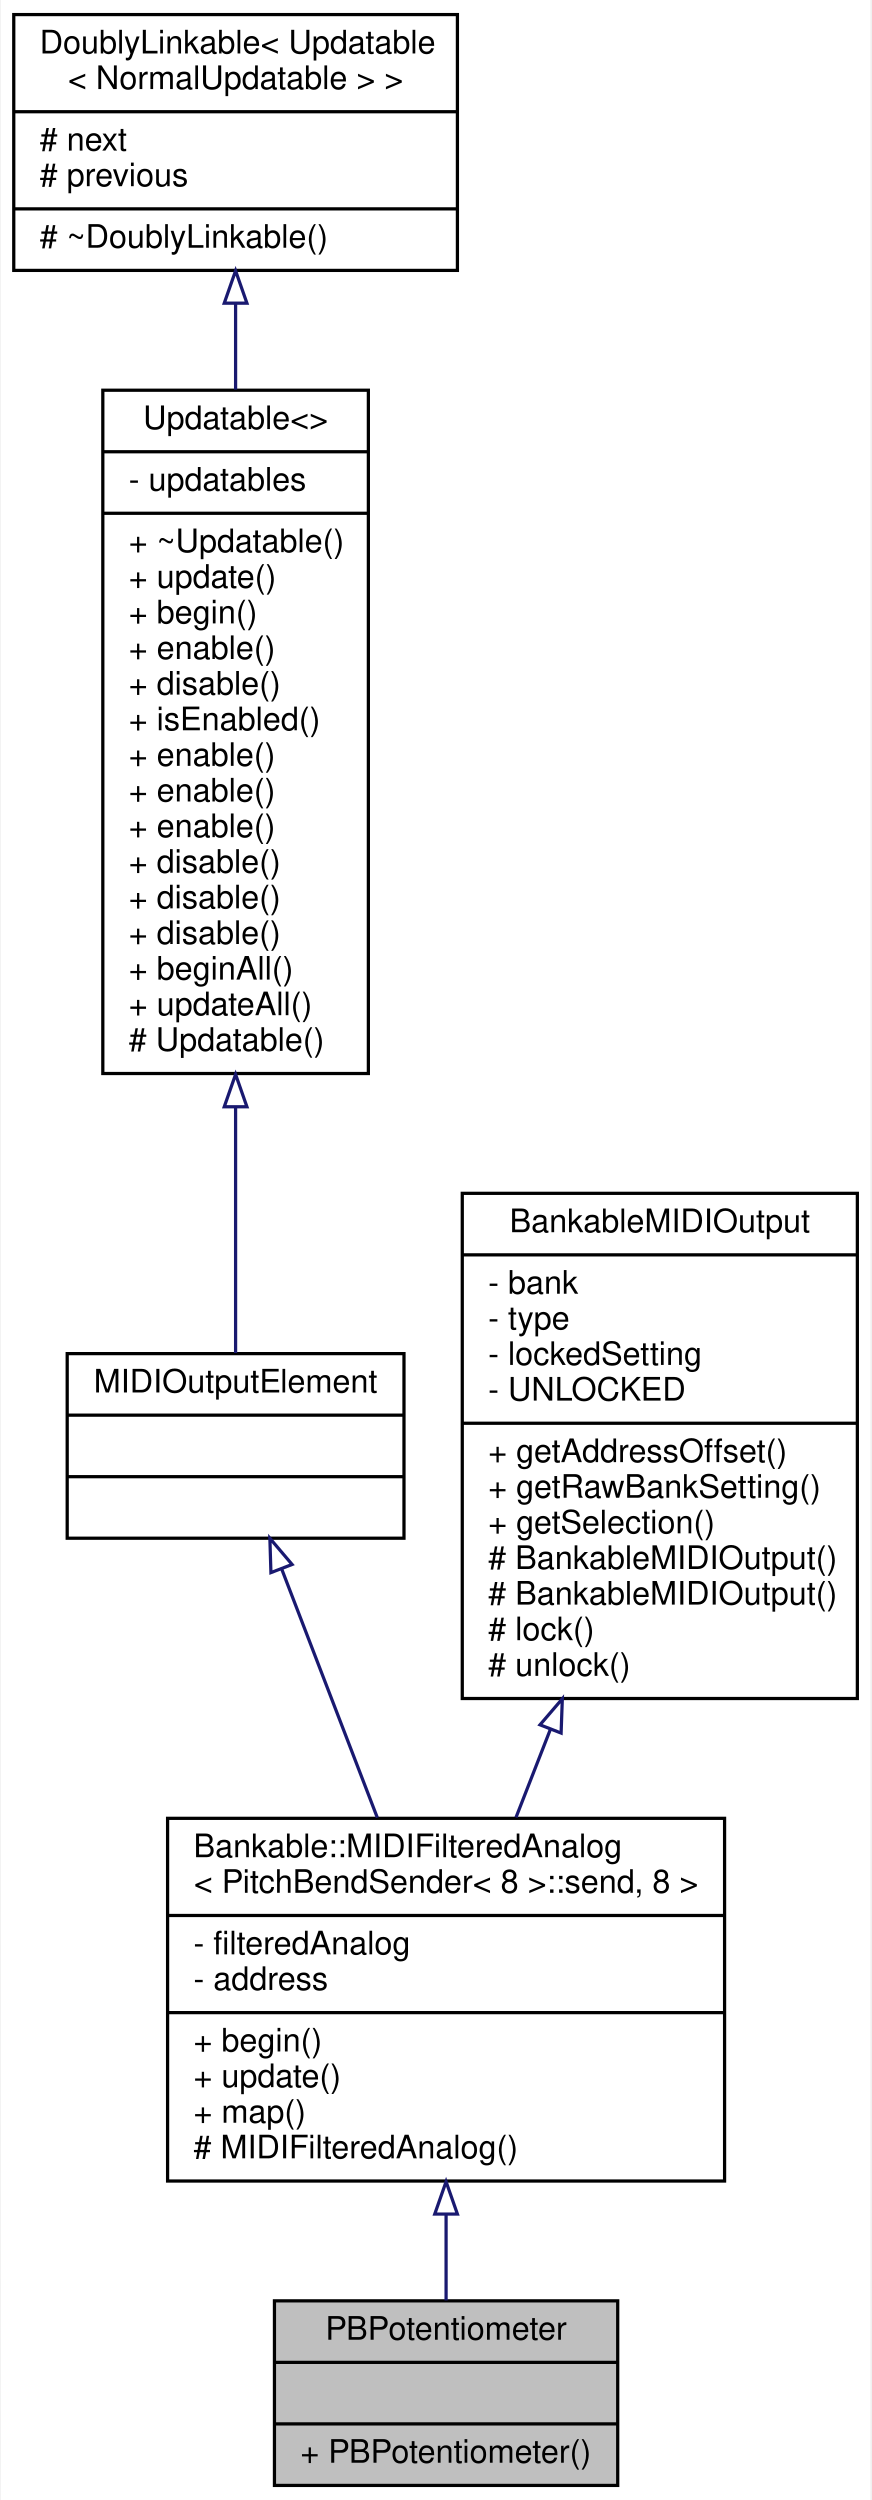
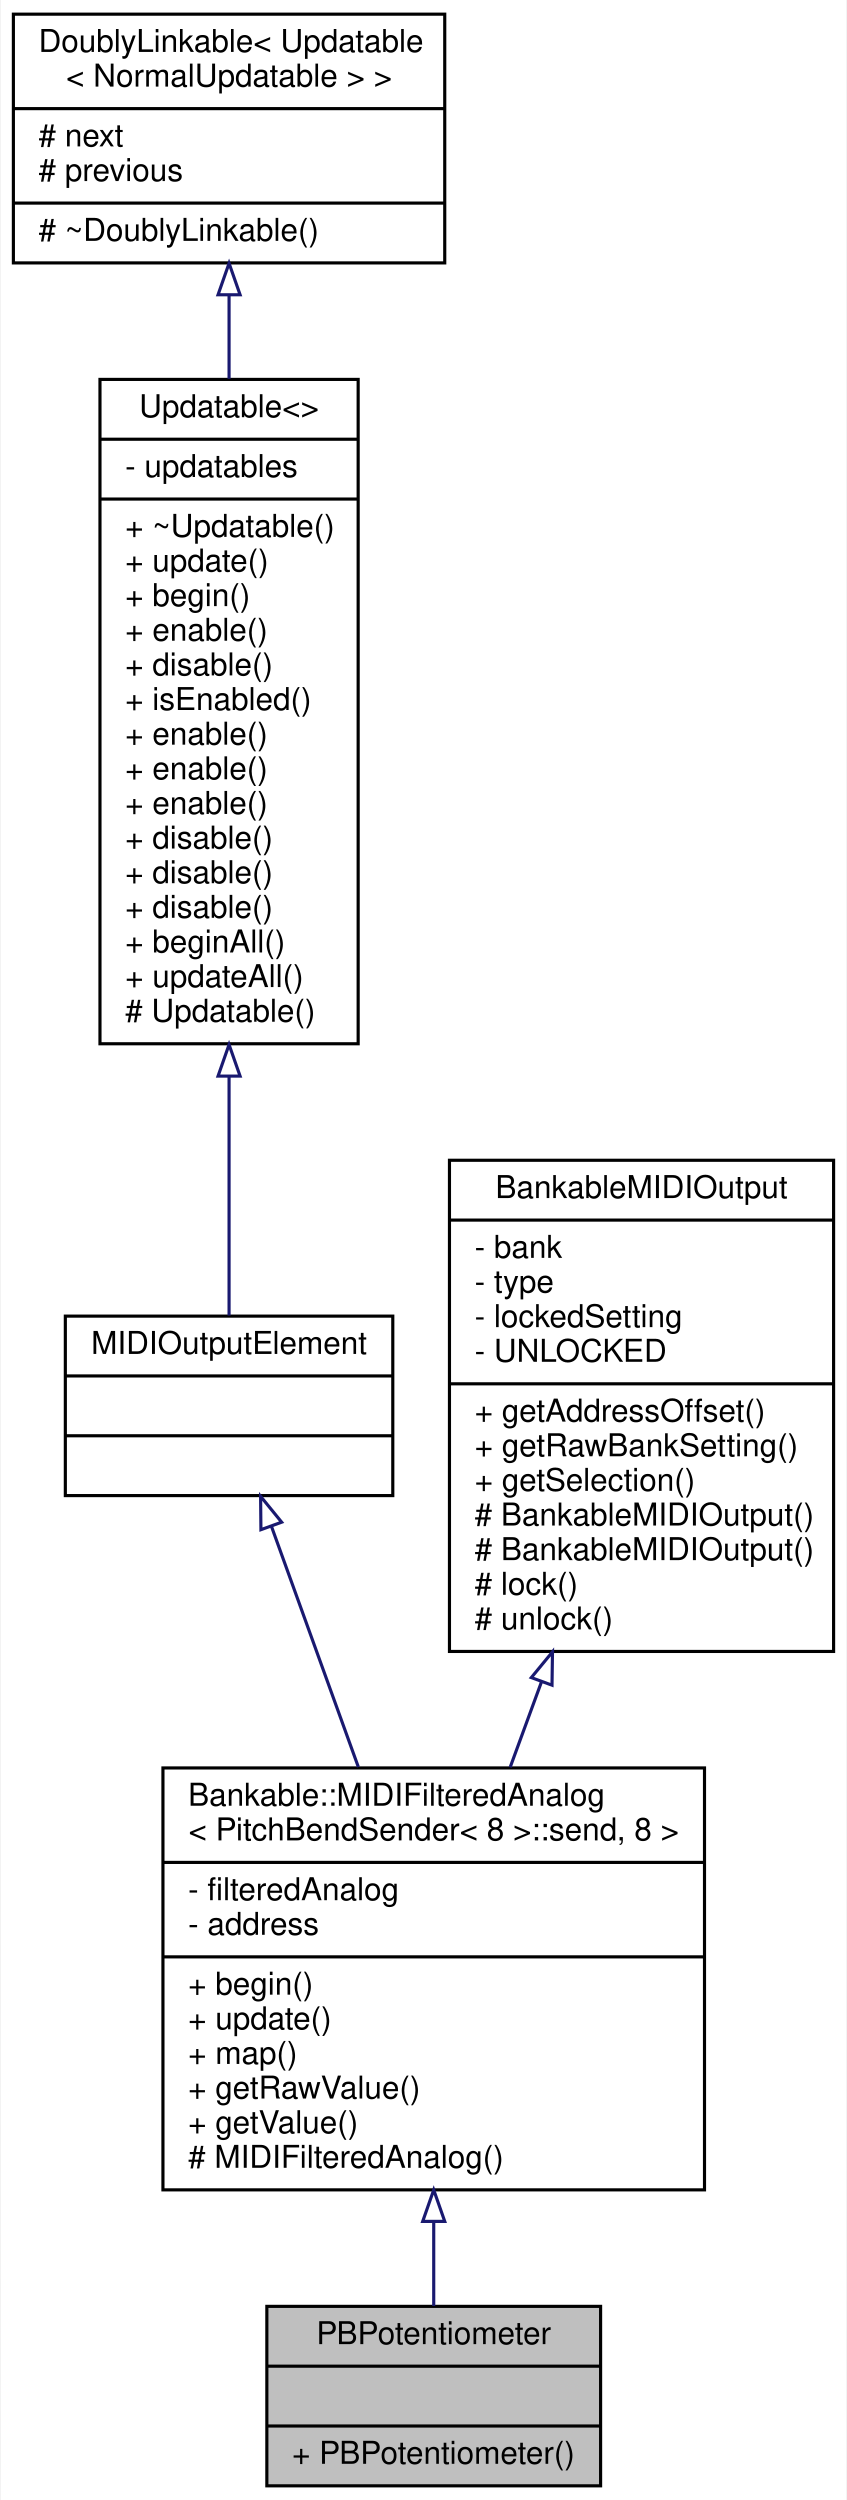
- <svg xmlns="http://www.w3.org/2000/svg" xmlns:xlink="http://www.w3.org/1999/xlink" width="269pt" height="772pt" viewBox="0.00 0.00 268.50 772.00">
-   <g id="graph0" class="graph" transform="scale(1 1) rotate(0) translate(4 768)">
-     <polygon fill="white" stroke="none" points="-4,4 -4,-768 264.5,-768 264.5,4 -4,4" />
+ <svg xmlns="http://www.w3.org/2000/svg" xmlns:xlink="http://www.w3.org/1999/xlink" width="269pt" height="794pt" viewBox="0.00 0.00 268.50 794.00">
+   <g id="graph0" class="graph" transform="scale(1 1) rotate(0) translate(4 790)">
+     <polygon fill="white" stroke="none" points="-4,4 -4,-790 264.5,-790 264.5,4 -4,4" />
    <g id="node1" class="node">
      <g id="a_node1">
        <a xlink:title="A class of MIDIOutputElements that read the analog input from a potentiometer or fader,...">
          <polygon fill="#bfbfbf" stroke="black" points="80.5,-0.5 80.5,-57.5 186.5,-57.5 186.5,-0.5 80.5,-0.5" />
          <text text-anchor="middle" x="133.5" y="-45.5" font-family="Helvetica,sans-Serif" font-size="10.00">PBPotentiometer</text>
          <polyline fill="none" stroke="black" points="80.5,-38.5 186.5,-38.5 " />
          <text text-anchor="middle" x="133.5" y="-26.5" font-family="Helvetica,sans-Serif" font-size="10.00"> </text>
          <polyline fill="none" stroke="black" points="80.5,-19.5 186.5,-19.5 " />
          <text text-anchor="start" x="88.5" y="-7.5" font-family="Helvetica,sans-Serif" font-size="10.00">+ PBPotentiometer()</text>
        </a>
      </g>
    </g>
    <g id="node2" class="node">
      <g id="a_node2">
        <a xlink:href="../../db/ddc/classBankable_1_1MIDIFilteredAnalog.html" target="_top" xlink:title=" ">
-           <polygon fill="white" stroke="black" points="47.5,-94.5 47.5,-206.5 219.5,-206.5 219.5,-94.5 47.5,-94.5" />
-           <text text-anchor="start" x="55.5" y="-194.5" font-family="Helvetica,sans-Serif" font-size="10.00">Bankable::MIDIFilteredAnalog</text>
-           <text text-anchor="middle" x="133.5" y="-183.5" font-family="Helvetica,sans-Serif" font-size="10.00">&lt; PitchBendSender&lt; 8 &gt;::send, 8 &gt;</text>
-           <polyline fill="none" stroke="black" points="47.5,-176.5 219.5,-176.5 " />
-           <text text-anchor="start" x="55.5" y="-164.5" font-family="Helvetica,sans-Serif" font-size="10.00">- filteredAnalog</text>
-           <text text-anchor="start" x="55.5" y="-153.5" font-family="Helvetica,sans-Serif" font-size="10.00">- address</text>
-           <polyline fill="none" stroke="black" points="47.5,-146.5 219.5,-146.5 " />
-           <text text-anchor="start" x="55.5" y="-134.5" font-family="Helvetica,sans-Serif" font-size="10.00">+ begin()</text>
-           <text text-anchor="start" x="55.5" y="-123.5" font-family="Helvetica,sans-Serif" font-size="10.00">+ update()</text>
-           <text text-anchor="start" x="55.5" y="-112.5" font-family="Helvetica,sans-Serif" font-size="10.00">+ map()</text>
+           <polygon fill="white" stroke="black" points="47.5,-94.5 47.5,-228.5 219.5,-228.5 219.5,-94.5 47.5,-94.5" />
+           <text text-anchor="start" x="55.5" y="-216.5" font-family="Helvetica,sans-Serif" font-size="10.00">Bankable::MIDIFilteredAnalog</text>
+           <text text-anchor="middle" x="133.5" y="-205.5" font-family="Helvetica,sans-Serif" font-size="10.00">&lt; PitchBendSender&lt; 8 &gt;::send, 8 &gt;</text>
+           <polyline fill="none" stroke="black" points="47.5,-198.5 219.5,-198.5 " />
+           <text text-anchor="start" x="55.5" y="-186.5" font-family="Helvetica,sans-Serif" font-size="10.00">- filteredAnalog</text>
+           <text text-anchor="start" x="55.5" y="-175.5" font-family="Helvetica,sans-Serif" font-size="10.00">- address</text>
+           <polyline fill="none" stroke="black" points="47.5,-168.5 219.5,-168.5 " />
+           <text text-anchor="start" x="55.5" y="-156.5" font-family="Helvetica,sans-Serif" font-size="10.00">+ begin()</text>
+           <text text-anchor="start" x="55.5" y="-145.5" font-family="Helvetica,sans-Serif" font-size="10.00">+ update()</text>
+           <text text-anchor="start" x="55.5" y="-134.5" font-family="Helvetica,sans-Serif" font-size="10.00">+ map()</text>
+           <text text-anchor="start" x="55.5" y="-123.5" font-family="Helvetica,sans-Serif" font-size="10.00">+ getRawValue()</text>
+           <text text-anchor="start" x="55.5" y="-112.5" font-family="Helvetica,sans-Serif" font-size="10.00">+ getValue()</text>
          <text text-anchor="start" x="55.5" y="-101.5" font-family="Helvetica,sans-Serif" font-size="10.00"># MIDIFilteredAnalog()</text>
        </a>
      </g>
    </g>
    <g id="edge1" class="edge">
-       <path fill="none" stroke="midnightblue" d="M133.5,-84.146C133.5,-74.817 133.5,-65.672 133.5,-57.632" />
-       <polygon fill="none" stroke="midnightblue" points="130,-84.297 133.5,-94.297 137,-84.297 130,-84.297" />
+       <path fill="none" stroke="midnightblue" d="M133.5,-84.457C133.5,-74.909 133.5,-65.678 133.5,-57.613" />
+       <polygon fill="none" stroke="midnightblue" points="130,-84.485 133.5,-94.485 137,-84.485 130,-84.485" />
    </g>
    <g id="node3" class="node">
      <g id="a_node3">
        <a xlink:href="../../dc/dc9/structMIDIOutputElement.html" target="_top" xlink:title=" ">
-           <polygon fill="white" stroke="black" points="16.5,-293 16.5,-350 120.5,-350 120.5,-293 16.5,-293" />
-           <text text-anchor="middle" x="68.5" y="-338" font-family="Helvetica,sans-Serif" font-size="10.00">MIDIOutputElement</text>
-           <polyline fill="none" stroke="black" points="16.5,-331 120.5,-331 " />
-           <text text-anchor="middle" x="68.5" y="-319" font-family="Helvetica,sans-Serif" font-size="10.00"> </text>
-           <polyline fill="none" stroke="black" points="16.5,-312 120.5,-312 " />
-           <text text-anchor="middle" x="68.5" y="-300" font-family="Helvetica,sans-Serif" font-size="10.00"> </text>
+           <polygon fill="white" stroke="black" points="16.5,-315 16.5,-372 120.5,-372 120.5,-315 16.5,-315" />
+           <text text-anchor="middle" x="68.5" y="-360" font-family="Helvetica,sans-Serif" font-size="10.00">MIDIOutputElement</text>
+           <polyline fill="none" stroke="black" points="16.5,-353 120.5,-353 " />
+           <text text-anchor="middle" x="68.5" y="-341" font-family="Helvetica,sans-Serif" font-size="10.00"> </text>
+           <polyline fill="none" stroke="black" points="16.5,-334 120.5,-334 " />
+           <text text-anchor="middle" x="68.5" y="-322" font-family="Helvetica,sans-Serif" font-size="10.00"> </text>
        </a>
      </g>
    </g>
    <g id="edge2" class="edge">
-       <path fill="none" stroke="midnightblue" d="M82.746,-283.46C91.393,-260.978 102.592,-231.862 112.269,-206.701" />
-       <polygon fill="none" stroke="midnightblue" points="79.411,-282.381 79.088,-292.971 85.945,-284.894 79.411,-282.381" />
+       <path fill="none" stroke="midnightblue" d="M81.995,-305.13C89.957,-283.082 100.264,-254.537 109.565,-228.782" />
+       <polygon fill="none" stroke="midnightblue" points="78.618,-304.175 78.514,-314.769 85.202,-306.553 78.618,-304.175" />
    </g>
    <g id="node4" class="node">
      <g id="a_node4">
        <a xlink:href="../../d5/de0/classUpdatable.html" target="_top" xlink:title=" ">
-           <polygon fill="white" stroke="black" points="27.5,-436.5 27.5,-647.5 109.5,-647.5 109.5,-436.5 27.5,-436.5" />
-           <text text-anchor="middle" x="68.5" y="-635.5" font-family="Helvetica,sans-Serif" font-size="10.00">Updatable&lt;&gt;</text>
-           <polyline fill="none" stroke="black" points="27.5,-628.5 109.5,-628.5 " />
-           <text text-anchor="start" x="35.5" y="-616.5" font-family="Helvetica,sans-Serif" font-size="10.00">- updatables</text>
-           <polyline fill="none" stroke="black" points="27.5,-609.5 109.5,-609.5 " />
-           <text text-anchor="start" x="35.5" y="-597.5" font-family="Helvetica,sans-Serif" font-size="10.00">+ ~Updatable()</text>
-           <text text-anchor="start" x="35.5" y="-586.5" font-family="Helvetica,sans-Serif" font-size="10.00">+ update()</text>
-           <text text-anchor="start" x="35.5" y="-575.5" font-family="Helvetica,sans-Serif" font-size="10.00">+ begin()</text>
-           <text text-anchor="start" x="35.5" y="-564.5" font-family="Helvetica,sans-Serif" font-size="10.00">+ enable()</text>
-           <text text-anchor="start" x="35.5" y="-553.5" font-family="Helvetica,sans-Serif" font-size="10.00">+ disable()</text>
-           <text text-anchor="start" x="35.5" y="-542.5" font-family="Helvetica,sans-Serif" font-size="10.00">+ isEnabled()</text>
+           <polygon fill="white" stroke="black" points="27.5,-458.5 27.5,-669.5 109.5,-669.5 109.5,-458.5 27.5,-458.5" />
+           <text text-anchor="middle" x="68.5" y="-657.5" font-family="Helvetica,sans-Serif" font-size="10.00">Updatable&lt;&gt;</text>
+           <polyline fill="none" stroke="black" points="27.5,-650.5 109.5,-650.5 " />
+           <text text-anchor="start" x="35.5" y="-638.5" font-family="Helvetica,sans-Serif" font-size="10.00">- updatables</text>
+           <polyline fill="none" stroke="black" points="27.5,-631.5 109.5,-631.5 " />
+           <text text-anchor="start" x="35.5" y="-619.5" font-family="Helvetica,sans-Serif" font-size="10.00">+ ~Updatable()</text>
+           <text text-anchor="start" x="35.5" y="-608.5" font-family="Helvetica,sans-Serif" font-size="10.00">+ update()</text>
+           <text text-anchor="start" x="35.5" y="-597.5" font-family="Helvetica,sans-Serif" font-size="10.00">+ begin()</text>
+           <text text-anchor="start" x="35.5" y="-586.5" font-family="Helvetica,sans-Serif" font-size="10.00">+ enable()</text>
+           <text text-anchor="start" x="35.5" y="-575.5" font-family="Helvetica,sans-Serif" font-size="10.00">+ disable()</text>
+           <text text-anchor="start" x="35.5" y="-564.5" font-family="Helvetica,sans-Serif" font-size="10.00">+ isEnabled()</text>
+           <text text-anchor="start" x="35.5" y="-553.5" font-family="Helvetica,sans-Serif" font-size="10.00">+ enable()</text>
+           <text text-anchor="start" x="35.5" y="-542.5" font-family="Helvetica,sans-Serif" font-size="10.00">+ enable()</text>
          <text text-anchor="start" x="35.5" y="-531.5" font-family="Helvetica,sans-Serif" font-size="10.00">+ enable()</text>
-           <text text-anchor="start" x="35.5" y="-520.5" font-family="Helvetica,sans-Serif" font-size="10.00">+ enable()</text>
-           <text text-anchor="start" x="35.5" y="-509.5" font-family="Helvetica,sans-Serif" font-size="10.00">+ enable()</text>
+           <text text-anchor="start" x="35.5" y="-520.5" font-family="Helvetica,sans-Serif" font-size="10.00">+ disable()</text>
+           <text text-anchor="start" x="35.5" y="-509.5" font-family="Helvetica,sans-Serif" font-size="10.00">+ disable()</text>
          <text text-anchor="start" x="35.5" y="-498.5" font-family="Helvetica,sans-Serif" font-size="10.00">+ disable()</text>
-           <text text-anchor="start" x="35.5" y="-487.5" font-family="Helvetica,sans-Serif" font-size="10.00">+ disable()</text>
-           <text text-anchor="start" x="35.5" y="-476.5" font-family="Helvetica,sans-Serif" font-size="10.00">+ disable()</text>
-           <text text-anchor="start" x="35.5" y="-465.5" font-family="Helvetica,sans-Serif" font-size="10.00">+ beginAll()</text>
-           <text text-anchor="start" x="35.5" y="-454.5" font-family="Helvetica,sans-Serif" font-size="10.00">+ updateAll()</text>
-           <text text-anchor="start" x="35.5" y="-443.5" font-family="Helvetica,sans-Serif" font-size="10.00"># Updatable()</text>
+           <text text-anchor="start" x="35.5" y="-487.5" font-family="Helvetica,sans-Serif" font-size="10.00">+ beginAll()</text>
+           <text text-anchor="start" x="35.5" y="-476.5" font-family="Helvetica,sans-Serif" font-size="10.00">+ updateAll()</text>
+           <text text-anchor="start" x="35.5" y="-465.5" font-family="Helvetica,sans-Serif" font-size="10.00"># Updatable()</text>
        </a>
      </g>
    </g>
    <g id="edge3" class="edge">
-       <path fill="none" stroke="midnightblue" d="M68.5,-426.176C68.5,-397.775 68.5,-369.878 68.5,-350.189" />
-       <polygon fill="none" stroke="midnightblue" points="65,-426.23 68.5,-436.23 72,-426.23 65,-426.23" />
+       <path fill="none" stroke="midnightblue" d="M68.5,-448.176C68.5,-419.775 68.5,-391.878 68.5,-372.189" />
+       <polygon fill="none" stroke="midnightblue" points="65,-448.23 68.5,-458.23 72,-448.23 65,-448.23" />
    </g>
    <g id="node5" class="node">
      <g id="a_node5">
        <a xlink:href="../../d4/d23/classDoublyLinkable.html" target="_top" xlink:title=" ">
-           <polygon fill="white" stroke="black" points="0,-684.5 0,-763.5 137,-763.5 137,-684.5 0,-684.5" />
-           <text text-anchor="start" x="8" y="-751.5" font-family="Helvetica,sans-Serif" font-size="10.00">DoublyLinkable&lt; Updatable</text>
-           <text text-anchor="middle" x="68.5" y="-740.5" font-family="Helvetica,sans-Serif" font-size="10.00">&lt; NormalUpdatable &gt; &gt;</text>
-           <polyline fill="none" stroke="black" points="0,-733.5 137,-733.5 " />
-           <text text-anchor="start" x="8" y="-721.5" font-family="Helvetica,sans-Serif" font-size="10.00"># next</text>
-           <text text-anchor="start" x="8" y="-710.5" font-family="Helvetica,sans-Serif" font-size="10.00"># previous</text>
-           <polyline fill="none" stroke="black" points="0,-703.5 137,-703.5 " />
-           <text text-anchor="start" x="8" y="-691.5" font-family="Helvetica,sans-Serif" font-size="10.00"># ~DoublyLinkable()</text>
+           <polygon fill="white" stroke="black" points="0,-706.5 0,-785.5 137,-785.5 137,-706.5 0,-706.5" />
+           <text text-anchor="start" x="8" y="-773.5" font-family="Helvetica,sans-Serif" font-size="10.00">DoublyLinkable&lt; Updatable</text>
+           <text text-anchor="middle" x="68.5" y="-762.5" font-family="Helvetica,sans-Serif" font-size="10.00">&lt; NormalUpdatable &gt; &gt;</text>
+           <polyline fill="none" stroke="black" points="0,-755.5 137,-755.5 " />
+           <text text-anchor="start" x="8" y="-743.5" font-family="Helvetica,sans-Serif" font-size="10.00"># next</text>
+           <text text-anchor="start" x="8" y="-732.5" font-family="Helvetica,sans-Serif" font-size="10.00"># previous</text>
+           <polyline fill="none" stroke="black" points="0,-725.5 137,-725.5 " />
+           <text text-anchor="start" x="8" y="-713.5" font-family="Helvetica,sans-Serif" font-size="10.00"># ~DoublyLinkable()</text>
        </a>
      </g>
    </g>
    <g id="edge4" class="edge">
-       <path fill="none" stroke="midnightblue" d="M68.5,-674.16C68.5,-665.809 68.5,-656.856 68.5,-647.694" />
-       <polygon fill="none" stroke="midnightblue" points="65,-674.385 68.5,-684.385 72,-674.386 65,-674.385" />
+       <path fill="none" stroke="midnightblue" d="M68.5,-696.16C68.5,-687.809 68.5,-678.856 68.5,-669.694" />
+       <polygon fill="none" stroke="midnightblue" points="65,-696.385 68.5,-706.385 72,-696.386 65,-696.385" />
    </g>
    <g id="node6" class="node">
      <g id="a_node6">
        <a xlink:href="../../d3/d43/classBankableMIDIOutput.html" target="_top" xlink:title="A base class for all MIDIOutputElement::s that can be banked.">
-           <polygon fill="white" stroke="black" points="138.5,-243.5 138.5,-399.5 260.5,-399.5 260.5,-243.5 138.5,-243.5" />
-           <text text-anchor="middle" x="199.5" y="-387.5" font-family="Helvetica,sans-Serif" font-size="10.00">BankableMIDIOutput</text>
-           <polyline fill="none" stroke="black" points="138.5,-380.5 260.5,-380.5 " />
-           <text text-anchor="start" x="146.5" y="-368.5" font-family="Helvetica,sans-Serif" font-size="10.00">- bank</text>
-           <text text-anchor="start" x="146.5" y="-357.5" font-family="Helvetica,sans-Serif" font-size="10.00">- type</text>
-           <text text-anchor="start" x="146.5" y="-346.5" font-family="Helvetica,sans-Serif" font-size="10.00">- lockedSetting</text>
-           <text text-anchor="start" x="146.5" y="-335.5" font-family="Helvetica,sans-Serif" font-size="10.00">- UNLOCKED</text>
-           <polyline fill="none" stroke="black" points="138.5,-328.5 260.5,-328.5 " />
-           <text text-anchor="start" x="146.5" y="-316.5" font-family="Helvetica,sans-Serif" font-size="10.00">+ getAddressOffset()</text>
-           <text text-anchor="start" x="146.5" y="-305.5" font-family="Helvetica,sans-Serif" font-size="10.00">+ getRawBankSetting()</text>
-           <text text-anchor="start" x="146.5" y="-294.5" font-family="Helvetica,sans-Serif" font-size="10.00">+ getSelection()</text>
-           <text text-anchor="start" x="146.5" y="-283.5" font-family="Helvetica,sans-Serif" font-size="10.00"># BankableMIDIOutput()</text>
-           <text text-anchor="start" x="146.5" y="-272.5" font-family="Helvetica,sans-Serif" font-size="10.00"># BankableMIDIOutput()</text>
-           <text text-anchor="start" x="146.5" y="-261.5" font-family="Helvetica,sans-Serif" font-size="10.00"># lock()</text>
-           <text text-anchor="start" x="146.5" y="-250.5" font-family="Helvetica,sans-Serif" font-size="10.00"># unlock()</text>
+           <polygon fill="white" stroke="black" points="138.5,-265.5 138.5,-421.5 260.5,-421.5 260.5,-265.5 138.5,-265.5" />
+           <text text-anchor="middle" x="199.5" y="-409.5" font-family="Helvetica,sans-Serif" font-size="10.00">BankableMIDIOutput</text>
+           <polyline fill="none" stroke="black" points="138.5,-402.5 260.5,-402.5 " />
+           <text text-anchor="start" x="146.5" y="-390.5" font-family="Helvetica,sans-Serif" font-size="10.00">- bank</text>
+           <text text-anchor="start" x="146.5" y="-379.5" font-family="Helvetica,sans-Serif" font-size="10.00">- type</text>
+           <text text-anchor="start" x="146.5" y="-368.5" font-family="Helvetica,sans-Serif" font-size="10.00">- lockedSetting</text>
+           <text text-anchor="start" x="146.5" y="-357.5" font-family="Helvetica,sans-Serif" font-size="10.00">- UNLOCKED</text>
+           <polyline fill="none" stroke="black" points="138.5,-350.5 260.5,-350.5 " />
+           <text text-anchor="start" x="146.5" y="-338.5" font-family="Helvetica,sans-Serif" font-size="10.00">+ getAddressOffset()</text>
+           <text text-anchor="start" x="146.5" y="-327.5" font-family="Helvetica,sans-Serif" font-size="10.00">+ getRawBankSetting()</text>
+           <text text-anchor="start" x="146.5" y="-316.5" font-family="Helvetica,sans-Serif" font-size="10.00">+ getSelection()</text>
+           <text text-anchor="start" x="146.5" y="-305.5" font-family="Helvetica,sans-Serif" font-size="10.00"># BankableMIDIOutput()</text>
+           <text text-anchor="start" x="146.5" y="-294.5" font-family="Helvetica,sans-Serif" font-size="10.00"># BankableMIDIOutput()</text>
+           <text text-anchor="start" x="146.5" y="-283.5" font-family="Helvetica,sans-Serif" font-size="10.00"># lock()</text>
+           <text text-anchor="start" x="146.5" y="-272.5" font-family="Helvetica,sans-Serif" font-size="10.00"># unlock()</text>
        </a>
      </g>
    </g>
    <g id="edge5" class="edge">
-       <path fill="none" stroke="midnightblue" d="M165.654,-233.833C162.059,-224.629 158.478,-215.46 155.082,-206.762" />
-       <polygon fill="none" stroke="midnightblue" points="162.499,-235.377 169.397,-243.418 169.019,-232.83 162.499,-235.377" />
+       <path fill="none" stroke="midnightblue" d="M167.741,-255.885C164.389,-246.742 161.019,-237.553 157.771,-228.695" />
+       <polygon fill="none" stroke="midnightblue" points="164.494,-257.197 171.223,-265.38 171.066,-254.787 164.494,-257.197" />
    </g>
  </g>
</svg>
